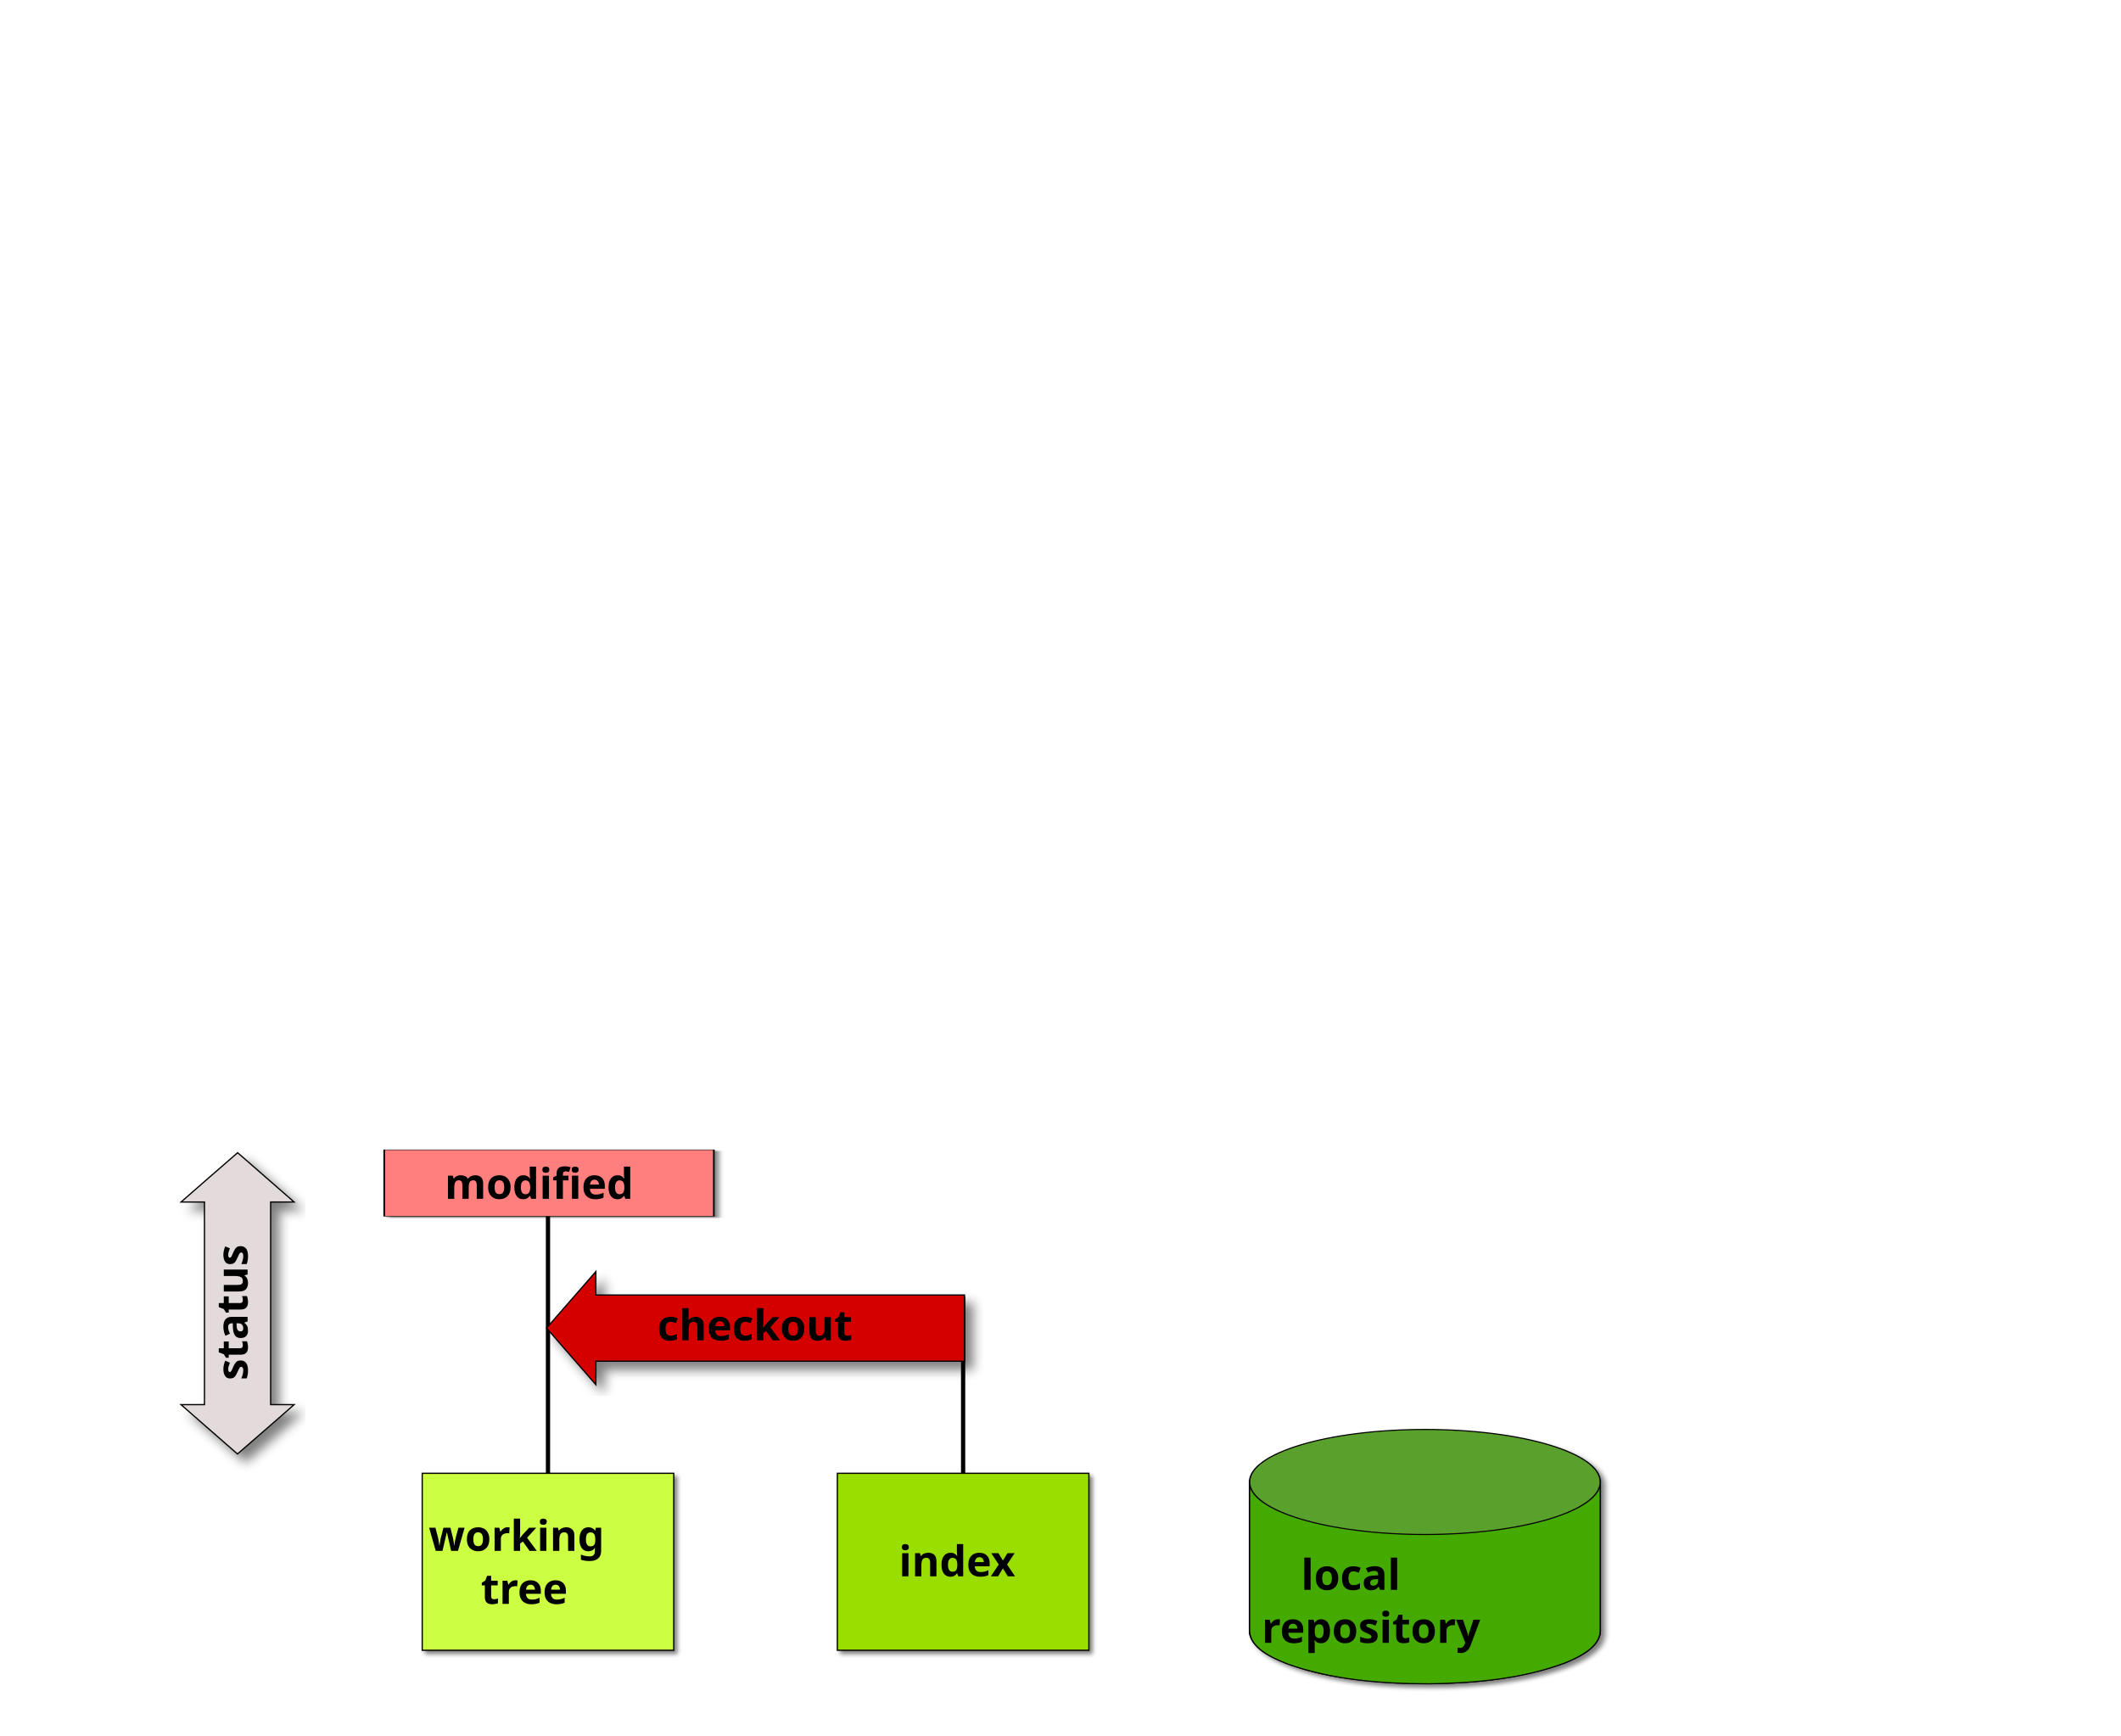
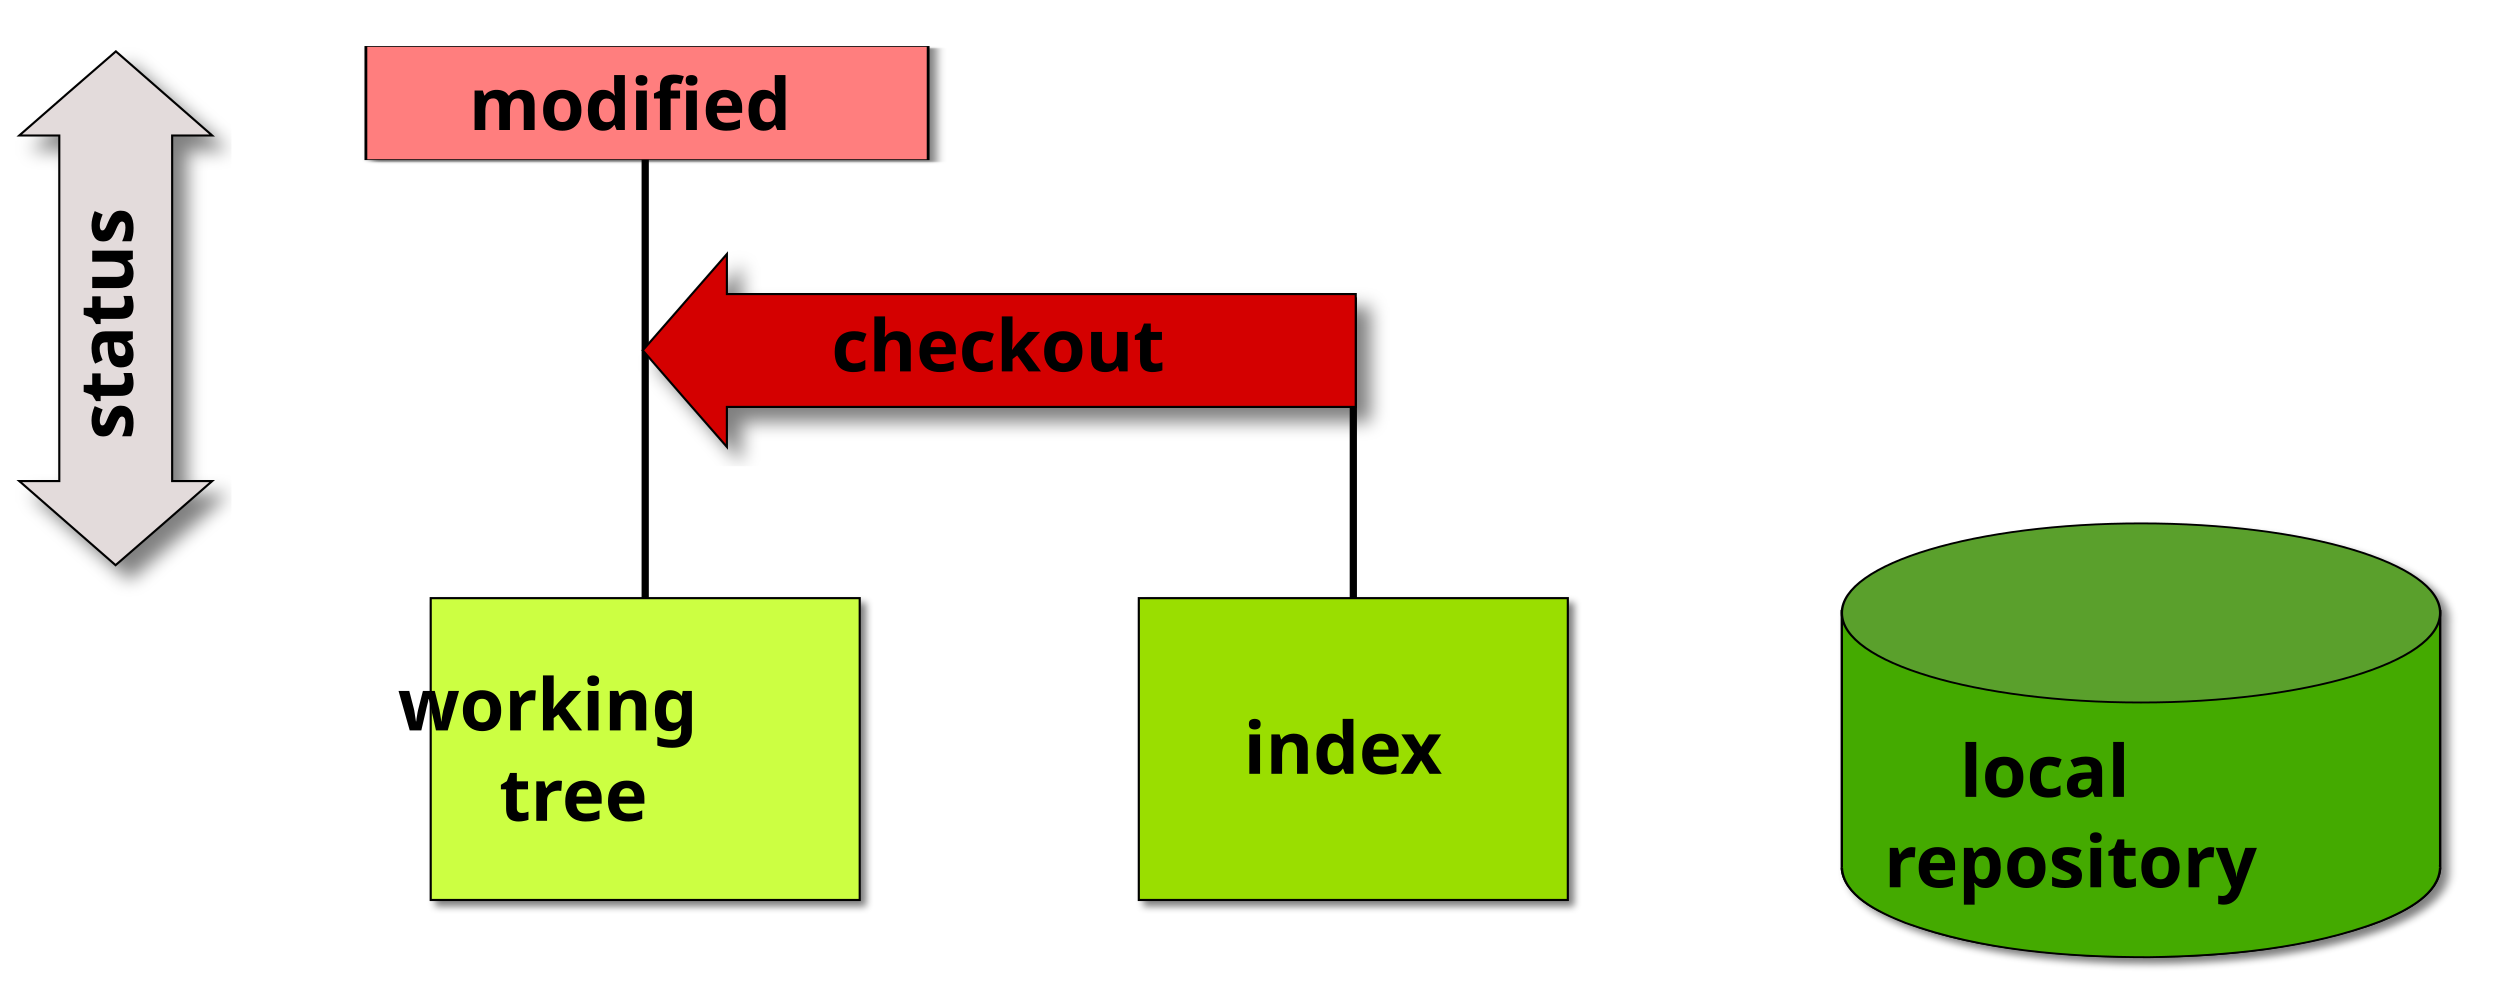
- <svg xmlns="http://www.w3.org/2000/svg" xmlns:ns1="http://www.openswatchbook.org/uri/2009/osb" width="389.764" height="318.898" id="svg2" version="1.1">
+ <svg xmlns="http://www.w3.org/2000/svg" xmlns:ns1="http://www.openswatchbook.org/uri/2009/osb" width="269.34" height="107.798" id="svg2" version="1.1">
  <defs id="defs4">
    <marker style="overflow:visible" id="TriangleOutS" refX="0" refY="0" orient="auto">
-       <path transform="scale(0.2,0.2)" style="fill-rule:evenodd;stroke:#000000;stroke-width:1pt" d="m 5.77,0 -8.65,5 0,-10 8.65,5 z" id="path4184" />
+       <path transform="scale(0.2)" style="fill-rule:evenodd;stroke:#000000;stroke-width:1pt" d="M 5.77,0 -2.88,5 V -5 Z" id="path4184" />
    </marker>
    <marker style="overflow:visible" id="TriangleOutL" refX="0" refY="0" orient="auto">
-       <path transform="scale(0.8,0.8)" style="fill-rule:evenodd;stroke:#000000;stroke-width:1pt" d="m 5.77,0 -8.65,5 0,-10 8.65,5 z" id="path4178" />
+       <path transform="scale(0.8)" style="fill-rule:evenodd;stroke:#000000;stroke-width:1pt" d="M 5.77,0 -2.88,5 V -5 Z" id="path4178" />
    </marker>
    <marker style="overflow:visible" id="Arrow1Mend" refX="0" refY="0" orient="auto">
-       <path transform="matrix(-0.4,0,0,-0.4,-4,0)" style="fill-rule:evenodd;stroke:#000000;stroke-width:1pt" d="M 0,0 5,-5 -12.5,0 5,5 0,0 z" id="path4045" />
+       <path transform="matrix(-0.4,0,0,-0.4,-4,0)" style="fill-rule:evenodd;stroke:#000000;stroke-width:1pt" d="M 0,0 5,-5 -12.5,0 5,5 Z" id="path4045" />
    </marker>
    <marker style="overflow:visible" id="Arrow1Lend" refX="0" refY="0" orient="auto">
-       <path transform="matrix(-0.8,0,0,-0.8,-10,0)" style="fill-rule:evenodd;stroke:#000000;stroke-width:1pt" d="M 0,0 5,-5 -12.5,0 5,5 0,0 z" id="path4039" />
+       <path transform="matrix(-0.8,0,0,-0.8,-10,0)" style="fill-rule:evenodd;stroke:#000000;stroke-width:1pt" d="M 0,0 5,-5 -12.5,0 5,5 Z" id="path4039" />
    </marker>
    <marker style="overflow:visible" id="Arrow1Lstart" refX="0" refY="0" orient="auto">
-       <path transform="matrix(0.8,0,0,0.8,10,0)" style="fill-rule:evenodd;stroke:#000000;stroke-width:1pt" d="M 0,0 5,-5 -12.5,0 5,5 0,0 z" id="path4036" />
+       <path transform="matrix(0.8,0,0,0.8,10,0)" style="fill-rule:evenodd;stroke:#000000;stroke-width:1pt" d="M 0,0 5,-5 -12.5,0 5,5 Z" id="path4036" />
    </marker>
    <linearGradient ns1:paint="solid" id="linearGradient4513">
      <stop id="stop4515" offset="0" style="stop-color:#000000;stop-opacity:1;" />
    </linearGradient>
    <marker style="overflow:visible" id="Arrow2Lend" refX="0" refY="0" orient="auto">
      <path transform="matrix(-1.1,0,0,-1.1,-1.1,0)" d="M 8.719,4.034 -2.207,0.016 8.719,-4.002 c -1.745,2.372 -1.735,5.617 -6e-7,8.035 z" style="fill-rule:evenodd;stroke-width:0.625;stroke-linejoin:round" id="path4057" />
    </marker>
    <marker style="overflow:visible" id="Arrow2Lend-7" refX="0" refY="0" orient="auto">
      <path transform="matrix(-1.1,0,0,-1.1,-1.1,0)" d="M 8.719,4.034 -2.207,0.016 8.719,-4.002 c -1.745,2.372 -1.735,5.617 -6e-7,8.035 z" style="fill-rule:evenodd;stroke-width:0.625;stroke-linejoin:round" id="path4057-6" />
    </marker>
    <marker style="overflow:visible" id="TriangleOutS9" refX="0" refY="0" orient="auto">
-       <path transform="scale(0.2,0.2)" style="fill:#deaa87;fill-rule:evenodd;stroke:#deaa87;stroke-width:1pt" d="m 5.77,0 -8.65,5 0,-10 8.65,5 z" id="path6605" />
+       <path transform="scale(0.2)" style="fill:#deaa87;fill-rule:evenodd;stroke:#deaa87;stroke-width:1pt" d="M 5.77,0 -2.88,5 V -5 Z" id="path6605" />
    </marker>
-     <filter color-interpolation-filters="sRGB" id="filter5995-5">
+     <filter id="filter5995-5" style="color-interpolation-filters:sRGB">
      <feFlood flood-opacity="0.5" flood-color="rgb(0,0,0)" result="flood" id="feFlood5997-8" />
      <feComposite in="flood" in2="SourceGraphic" operator="in" result="composite1" id="feComposite5999-9" />
      <feGaussianBlur stdDeviation="1" result="blur" id="feGaussianBlur6001-2" />
      <feOffset dx="1.5" dy="1.5" result="offset" id="feOffset6003-8" />
      <feComposite in="SourceGraphic" in2="offset" operator="over" result="composite2" id="feComposite6005-6" />
    </filter>
-     <filter color-interpolation-filters="sRGB" id="filter5995-1">
+     <filter id="filter5995-1" style="color-interpolation-filters:sRGB">
      <feFlood flood-opacity="0.5" flood-color="rgb(0,0,0)" result="flood" id="feFlood5997-1" />
      <feComposite in="flood" in2="SourceGraphic" operator="in" result="composite1" id="feComposite5999-8" />
      <feGaussianBlur stdDeviation="1" result="blur" id="feGaussianBlur6001-6" />
      <feOffset dx="1.5" dy="1.5" result="offset" id="feOffset6003-1" />
      <feComposite in="SourceGraphic" in2="offset" operator="over" result="composite2" id="feComposite6005-3" />
    </filter>
  </defs>
-   <g transform="translate(0,-733.4651)" id="layer1">
-     <path id="path4128" d="m 100.7,953.723 0,60.001" style="fill:none;stroke:#000000;stroke-width:0.78;stroke-linecap:butt;stroke-linejoin:miter;stroke-miterlimit:4;stroke-opacity:1;stroke-dasharray:none" />
-     <path style="fill:none;stroke:#000000;stroke-width:0.779;stroke-linecap:butt;stroke-linejoin:miter;stroke-miterlimit:4;stroke-opacity:1;stroke-dasharray:none" d="m 176.989,971.772 0,46.901" id="path4118" />
+   <g transform="translate(-31.18798,-939.7358)" id="layer1">
+     <path id="path4128" d="m 100.7,953.723 v 60.001" style="fill:none;stroke:#000000;stroke-width:0.78;stroke-linecap:butt;stroke-linejoin:miter;stroke-miterlimit:4;stroke-dasharray:none;stroke-opacity:1" />
+     <path style="fill:none;stroke:#000000;stroke-width:0.779;stroke-linecap:butt;stroke-linejoin:miter;stroke-miterlimit:4;stroke-dasharray:none;stroke-opacity:1" d="m 176.989,971.772 v 46.901" id="path4118" />
    <g transform="matrix(0.5191779,0,0,0.4059778,-32.79595,757.864)" id="g5532" style="fill:#64f800;fill-opacity:1;filter:url(#filter5995-5)">
-       <g id="g3293" transform="matrix(0.4966146,0,0,0.4966146,279.8466,555.4813)" style="fill:#64f800;fill-opacity:1;stroke:#000000;stroke-width:1;stroke-miterlimit:4;stroke-opacity:1;stroke-dasharray:none">
-         <path style="color:#000000;fill:#44aa00;fill-opacity:1;fill-rule:nonzero;stroke:#000000;stroke-width:1;stroke-miterlimit:4;stroke-opacity:1;stroke-dasharray:none;marker:none;visibility:visible;display:inline;overflow:visible;enable-background:accumulate" d="m 695.969,87.406 0,136.375 c -0.219,9.524 7.216,18.513 15.125,23.562 25.962,16.82 57.495,21.775 87.781,24.281 39.978,2.256 81.456,-0.584 118.594,-16.656 12.444,-6.019 27.748,-14.959 28.531,-30.438 0.002,-0.248 -0.022,-0.504 -0.031,-0.75 l 0.031,0 0,-136.375 -250.031,0 z" transform="translate(-241.7143,22.55341)" id="path3289" />
-         <path d="m 704.286,111.076 c 0,26.431 -55.964,47.857 -125,47.857 -69.036,0 -125,-21.426 -125,-47.857 0,-26.431 55.964,-47.857 125,-47.857 69.036,0 125,21.426 125,47.857 z" style="color:#000000;fill:#5aa02c;fill-opacity:1;fill-rule:nonzero;stroke:#000000;stroke-width:1;stroke-miterlimit:4;stroke-opacity:1;stroke-dasharray:none;marker:none;visibility:visible;display:inline;overflow:visible;enable-background:accumulate" id="path3075" />
+       <g id="g3293" transform="matrix(0.4966146,0,0,0.4966146,279.8466,555.4813)" style="fill:#64f800;fill-opacity:1;stroke:#000000;stroke-width:1;stroke-miterlimit:4;stroke-dasharray:none;stroke-opacity:1">
+         <path style="color:#000000;display:inline;overflow:visible;visibility:visible;fill:#44aa00;fill-opacity:1;fill-rule:nonzero;stroke:#000000;stroke-width:1;stroke-miterlimit:4;stroke-dasharray:none;stroke-opacity:1;marker:none;enable-background:accumulate" d="m 695.969,87.406 v 136.375 c -0.219,9.524 7.216,18.513 15.125,23.562 25.962,16.82 57.495,21.775 87.781,24.281 39.978,2.256 81.456,-0.584 118.594,-16.656 12.444,-6.019 27.748,-14.959 28.531,-30.438 0.002,-0.248 -0.022,-0.504 -0.031,-0.75 H 946 v -136.375 z" transform="translate(-241.7143,22.55341)" id="path3289" />
+         <path d="m 704.286,111.076 c 0,26.431 -55.964,47.857 -125,47.857 -69.036,0 -125,-21.426 -125,-47.857 0,-26.431 55.964,-47.857 125,-47.857 69.036,0 125,21.426 125,47.857 z" style="color:#000000;display:inline;overflow:visible;visibility:visible;fill:#5aa02c;fill-opacity:1;fill-rule:nonzero;stroke:#000000;stroke-width:1;stroke-miterlimit:4;stroke-dasharray:none;stroke-opacity:1;marker:none;enable-background:accumulate" id="path3075" />
      </g>
-       <path id="path4537" d="m 505.447,678.241 c 0.308,7.298 7.387,11.728 13.24,14.673 15.7,7.249 33.325,9.075 50.439,9.086 16.381,-0.332 33.239,-2.309 48.142,-9.539 5.538,-2.907 12.086,-7.293 12.332,-14.22" style="color:#000000;fill:#44aa00;fill-opacity:1;stroke:#000000;stroke-width:0.497;stroke-miterlimit:4;stroke-opacity:1;stroke-dasharray:none;marker:none;visibility:visible;display:inline;overflow:visible;enable-background:accumulate" />
+       <path id="path4537" d="m 505.447,678.241 c 0.308,7.298 7.387,11.728 13.24,14.673 15.7,7.249 33.325,9.075 50.439,9.086 16.381,-0.332 33.239,-2.309 48.142,-9.539 5.538,-2.907 12.086,-7.293 12.332,-14.22" style="color:#000000;display:inline;overflow:visible;visibility:visible;fill:#44aa00;fill-opacity:1;stroke:#000000;stroke-width:0.497;stroke-miterlimit:4;stroke-dasharray:none;stroke-opacity:1;marker:none;enable-background:accumulate" />
    </g>
-     <rect y="904.192" x="409.147" height="83.475" width="118.646" id="rect2985" style="color:#000000;fill:#9ade00;fill-opacity:1;stroke:#000000;stroke-width:0.594;stroke-miterlimit:4;stroke-opacity:1;stroke-dasharray:none;marker:none;visibility:visible;display:inline;overflow:visible;filter:url(#filter5995-5);enable-background:accumulate" transform="matrix(0.3895608,0,0,0.3895608,-5.508709,651.9395)" />
-     <text id="text3014-8-9" y="1023.104" x="165.175" style="font-size:6.795px;font-style:normal;font-variant:normal;font-weight:normal;font-stretch:normal;line-height:125%;letter-spacing:0px;word-spacing:0px;fill:#000000;fill-opacity:1;stroke:none;font-family:STIX;-inkscape-font-specification:STIX" xml:space="preserve">
-       <tspan style="font-size:7.791px;font-style:normal;font-variant:normal;font-weight:bold;font-stretch:normal;fill:#000000;font-family:Sans;-inkscape-font-specification:Sans Bold" y="1023.104" x="165.175" id="tspan3016-1-7">index</tspan>
+     <rect y="904.192" x="409.147" height="83.475" width="118.646" id="rect2985" style="color:#000000;display:inline;overflow:visible;visibility:visible;fill:#9ade00;fill-opacity:1;stroke:#000000;stroke-width:0.594;stroke-miterlimit:4;stroke-dasharray:none;stroke-opacity:1;marker:none;filter:url(#filter5995-5);enable-background:accumulate" transform="matrix(0.3895608,0,0,0.3895608,-5.508709,651.9395)" />
+     <text id="text3014-8-9" y="1023.104" x="165.175" style="font-style:normal;font-variant:normal;font-weight:normal;font-stretch:normal;line-height:0%;font-family:STIX;-inkscape-font-specification:STIX;letter-spacing:0px;word-spacing:0px;fill:#000000;fill-opacity:1;stroke:none" xml:space="preserve">
+       <tspan style="font-style:normal;font-variant:normal;font-weight:bold;font-stretch:normal;font-size:7.791px;line-height:1.25;font-family:sans-serif;-inkscape-font-specification:'Sans Bold';fill:#000000" y="1023.104" x="165.175" id="tspan3016-1-7">index</tspan>
    </text>
-     <rect y="904.192" x="213.315" height="83.475" width="118.646" id="rect2985-3" style="color:#000000;fill:#ccff42;fill-opacity:1;stroke:#000000;stroke-width:0.594;stroke-miterlimit:4;stroke-opacity:1;stroke-dasharray:none;marker:none;visibility:visible;display:inline;overflow:visible;filter:url(#filter5995-5);enable-background:accumulate" transform="matrix(0.3895608,0,0,0.3895608,-5.508709,651.9395)" />
-     <text id="text3014-8" y="1018.426" x="100.767" style="font-size:6.795px;font-style:normal;font-variant:normal;font-weight:normal;font-stretch:normal;text-align:center;line-height:125%;letter-spacing:0px;word-spacing:0px;text-anchor:middle;fill:#000000;fill-opacity:1;stroke:none;font-family:STIX;-inkscape-font-specification:STIX" xml:space="preserve">
-       <tspan style="font-size:7.791px;font-style:normal;font-variant:normal;font-weight:bold;font-stretch:normal;text-align:center;text-anchor:middle;fill:#000000;font-family:Sans;-inkscape-font-specification:Sans Bold" y="1018.426" x="102.122" id="tspan3016-1">working </tspan>
-       <tspan style="font-size:7.791px;font-style:normal;font-variant:normal;font-weight:bold;font-stretch:normal;text-align:center;text-anchor:middle;fill:#000000;font-family:Sans;-inkscape-font-specification:Sans Bold" y="1028.165" x="100.767" id="tspan3279">tree</tspan>
+     <rect y="904.192" x="213.315" height="83.475" width="118.646" id="rect2985-3" style="color:#000000;display:inline;overflow:visible;visibility:visible;fill:#ccff42;fill-opacity:1;stroke:#000000;stroke-width:0.594;stroke-miterlimit:4;stroke-dasharray:none;stroke-opacity:1;marker:none;filter:url(#filter5995-5);enable-background:accumulate" transform="matrix(0.3895608,0,0,0.3895608,-5.508709,651.9395)" />
+     <text id="text3014-8" y="1018.426" x="100.767" style="font-style:normal;font-variant:normal;font-weight:normal;font-stretch:normal;line-height:0%;font-family:STIX;-inkscape-font-specification:STIX;text-align:center;letter-spacing:0px;word-spacing:0px;text-anchor:middle;fill:#000000;fill-opacity:1;stroke:none" xml:space="preserve">
+       <tspan style="font-style:normal;font-variant:normal;font-weight:bold;font-stretch:normal;font-size:7.791px;line-height:1.25;font-family:sans-serif;-inkscape-font-specification:'Sans Bold';text-align:center;text-anchor:middle;fill:#000000" y="1018.426" x="102.122" id="tspan3016-1">working </tspan>
+       <tspan style="font-style:normal;font-variant:normal;font-weight:bold;font-stretch:normal;font-size:7.791px;line-height:1.25;font-family:sans-serif;-inkscape-font-specification:'Sans Bold';text-align:center;text-anchor:middle;fill:#000000" y="1028.165" x="100.767" id="tspan3279">tree</tspan>
    </text>
-     <g transform="translate(19.50745,37.47321)" id="text4539" style="font-size:40px;font-style:normal;font-weight:normal;line-height:125%;letter-spacing:0px;word-spacing:0px;fill:#000000;fill-opacity:1;stroke:none;font-family:Sans" />
-     <text id="text5934" y="1025.589" x="262.057" style="font-size:15.582px;font-style:normal;font-weight:normal;text-align:center;line-height:125%;letter-spacing:0px;word-spacing:0px;text-anchor:middle;fill:#000000;fill-opacity:1;stroke:none;font-family:Sans" xml:space="preserve">
-       <tspan style="font-size:7.791px;font-weight:bold;text-align:center;text-anchor:middle" y="1025.589" x="263.411" id="tspan5936">local </tspan>
-       <tspan id="tspan5938" style="font-size:7.791px;font-weight:bold;text-align:center;text-anchor:middle" y="1035.328" x="262.057">repository</tspan>
+     <g transform="translate(19.50745,37.47321)" id="text4539" style="font-style:normal;font-weight:normal;font-size:40px;line-height:125%;font-family:Sans;letter-spacing:0px;word-spacing:0px;fill:#000000;fill-opacity:1;stroke:none" />
+     <text id="text5934" y="1025.589" x="262.057" style="font-style:normal;font-weight:normal;line-height:0%;font-family:sans-serif;text-align:center;letter-spacing:0px;word-spacing:0px;text-anchor:middle;fill:#000000;fill-opacity:1;stroke:none" xml:space="preserve">
+       <tspan style="font-weight:bold;font-size:7.791px;line-height:1.25;font-family:sans-serif;text-align:center;text-anchor:middle" y="1025.589" x="263.411" id="tspan5936">local </tspan>
+       <tspan id="tspan5938" style="font-weight:bold;font-size:7.791px;line-height:1.25;font-family:sans-serif;text-align:center;text-anchor:middle" y="1035.328" x="262.057">repository</tspan>
    </text>
-     <flowRoot xml:space="preserve" id="flowRoot4099" style="fill:black;stroke:none;stroke-opacity:1;stroke-width:1px;stroke-linejoin:miter;stroke-linecap:butt;fill-opacity:1;font-family:Sans;font-style:normal;font-weight:normal;font-size:40px;line-height:125%;letter-spacing:0px;word-spacing:0px">
-       <flowRegion id="flowRegion4101">
-         <rect id="rect4103" width="1182.668" height="487.172" x="-115.105" y="-166.653" />
-       </flowRegion>
-       <flowPara id="flowPara4105" />
-     </flowRoot>
-     <text xml:space="preserve" style="font-size:15.582px;font-style:normal;font-weight:normal;line-height:125%;letter-spacing:0px;word-spacing:0px;fill:#000000;fill-opacity:1;stroke:none;font-family:Sans" x="131.299" y="979.748" id="text4166">
-       <tspan style="font-size:7.791px;font-weight:bold" id="tspan4168" x="131.299" y="979.748">diff</tspan>
+     <text xml:space="preserve" style="font-style:normal;font-weight:normal;line-height:0%;font-family:sans-serif;letter-spacing:0px;word-spacing:0px;fill:#000000;fill-opacity:1;stroke:none" x="131.299" y="979.748" id="text4166">
+       <tspan style="font-weight:bold;font-size:7.791px;line-height:1.25;font-family:sans-serif" id="tspan4168" x="131.299" y="979.748">diff</tspan>
    </text>
    <g style="fill:#ff2a2a;filter:url(#filter5995-5)" id="g4176" transform="matrix(0.5105564,0,0,0.1461627,-38.30228,812.5796)">
-       <rect style="color:#000000;fill:#ff7e7e;fill-opacity:1;stroke:#000000;stroke-width:0.594;stroke-miterlimit:4;stroke-opacity:1;stroke-dasharray:none;marker:none;visibility:visible;display:inline;overflow:visible;filter:url(#filter5995);enable-background:accumulate" id="rect4178" width="118.646" height="83.475" x="213.315" y="904.192" />
+       <rect style="color:#000000;display:inline;overflow:visible;visibility:visible;fill:#ff7e7e;fill-opacity:1;stroke:#000000;stroke-width:0.594;stroke-miterlimit:4;stroke-dasharray:none;stroke-opacity:1;marker:none;filter:url(#filter5995);enable-background:accumulate" id="rect4178" width="118.646" height="83.475" x="213.315" y="904.192" />
    </g>
-     <text id="text4180" y="953.744" x="81.706" style="font-size:40px;font-style:normal;font-weight:normal;line-height:125%;letter-spacing:0px;word-spacing:0px;fill:#000000;fill-opacity:1;stroke:none;font-family:Sans" xml:space="preserve">
-       <tspan id="tspan4182" style="font-size:7.791px;font-weight:bold" y="953.744" x="81.706">modified</tspan>
+     <text id="text4180" y="953.744" x="81.706" style="font-style:normal;font-weight:normal;line-height:0%;font-family:sans-serif;letter-spacing:0px;word-spacing:0px;fill:#000000;fill-opacity:1;stroke:none" xml:space="preserve">
+       <tspan id="tspan4182" style="font-weight:bold;font-size:7.791px;line-height:1.25;font-family:sans-serif" y="953.744" x="81.706">modified</tspan>
    </text>
-     <path style="color:#000000;fill:#d40000;fill-opacity:1;fill-rule:nonzero;stroke:#000000;stroke-width:0.23;stroke-linecap:butt;stroke-linejoin:miter;stroke-miterlimit:4;stroke-opacity:1;stroke-dasharray:none;stroke-dashoffset:0;marker:none;visibility:visible;display:inline;overflow:visible;filter:url(#filter5995-5);enable-background:accumulate" d="m 109.5,987.887 0,-4.312 67.75,0 0,-12.156 -67.75,0 0,-4.312 -4.531,5.188 -4.531,5.188 4.531,5.219 z" id="rect6830" />
-     <text xml:space="preserve" style="font-size:15.582px;font-style:normal;font-weight:normal;line-height:125%;letter-spacing:0px;word-spacing:0px;fill:#000000;fill-opacity:1;stroke:none;font-family:Sans" x="120.773" y="979.748" id="text4172">
-       <tspan style="font-size:7.791px;font-weight:bold" id="tspan4174" x="120.773" y="979.748">checkout</tspan>
+     <path style="color:#000000;display:inline;overflow:visible;visibility:visible;fill:#d40000;fill-opacity:1;fill-rule:nonzero;stroke:#000000;stroke-width:0.23;stroke-linecap:butt;stroke-linejoin:miter;stroke-miterlimit:4;stroke-dasharray:none;stroke-dashoffset:0;stroke-opacity:1;marker:none;filter:url(#filter5995-5);enable-background:accumulate" d="m 109.5,987.887 v -4.312 h 67.75 V 971.418 H 109.5 v -4.312 l -4.531,5.188 -4.531,5.188 4.531,5.219 z" id="rect6830" />
+     <text xml:space="preserve" style="font-style:normal;font-weight:normal;line-height:0%;font-family:sans-serif;letter-spacing:0px;word-spacing:0px;fill:#000000;fill-opacity:1;stroke:none" x="120.773" y="979.748" id="text4172">
+       <tspan style="font-weight:bold;font-size:7.791px;line-height:1.25;font-family:sans-serif" id="tspan4174" x="120.773" y="979.748">checkout</tspan>
    </text>
-     <path style="color:#000000;fill:#e3dbdb;fill-opacity:1;fill-rule:nonzero;stroke:#000000;stroke-width:0.23;stroke-linecap:butt;stroke-linejoin:miter;stroke-miterlimit:4;stroke-opacity:1;stroke-dasharray:none;stroke-dashoffset:0;marker:none;visibility:visible;display:inline;overflow:visible;filter:url(#filter5995-5);enable-background:accumulate" d="m 54.047,954.334 -5.188,-4.531 -5.188,-4.531 -5.219,4.531 -5.188,4.531 4.312,0 0,2.938 0,31.353 0,2.938 -4.312,0 5.188,4.531 5.188,4.531 5.219,-4.531 5.188,-4.531 -4.312,0 0,-2.938 0,-31.353 0,-2.938 z" id="path4580" />
-     <text xml:space="preserve" style="font-size:40px;font-style:normal;font-weight:normal;line-height:125%;letter-spacing:0px;word-spacing:0px;fill:#000000;fill-opacity:1;stroke:none;font-family:Sans" x="-987.112" y="45.502" id="text4585" transform="matrix(0,-1,1,0,0,0)">
-       <tspan id="tspan4587" x="-987.112" y="45.502" style="font-size:8px;font-weight:bold">status</tspan>
+     <path style="color:#000000;display:inline;overflow:visible;visibility:visible;fill:#e3dbdb;fill-opacity:1;fill-rule:nonzero;stroke:#000000;stroke-width:0.23;stroke-linecap:butt;stroke-linejoin:miter;stroke-miterlimit:4;stroke-dasharray:none;stroke-dashoffset:0;stroke-opacity:1;marker:none;filter:url(#filter5995-5);enable-background:accumulate" d="m 54.047,954.334 -5.188,-4.531 -5.188,-4.531 -5.219,4.531 -5.188,4.531 h 4.312 v 2.938 31.353 2.938 h -4.312 l 5.188,4.531 5.188,4.531 5.219,-4.531 5.188,-4.531 h -4.312 v -2.938 -31.353 -2.938 z" id="path4580" />
+     <text xml:space="preserve" style="font-style:normal;font-weight:normal;line-height:0%;font-family:sans-serif;letter-spacing:0px;word-spacing:0px;fill:#000000;fill-opacity:1;stroke:none" x="-987.112" y="45.502" id="text4585" transform="rotate(-90)">
+       <tspan id="tspan4587" x="-987.112" y="45.502" style="font-weight:bold;font-size:8px;line-height:1.25;font-family:sans-serif">status</tspan>
    </text>
  </g>
</svg>
